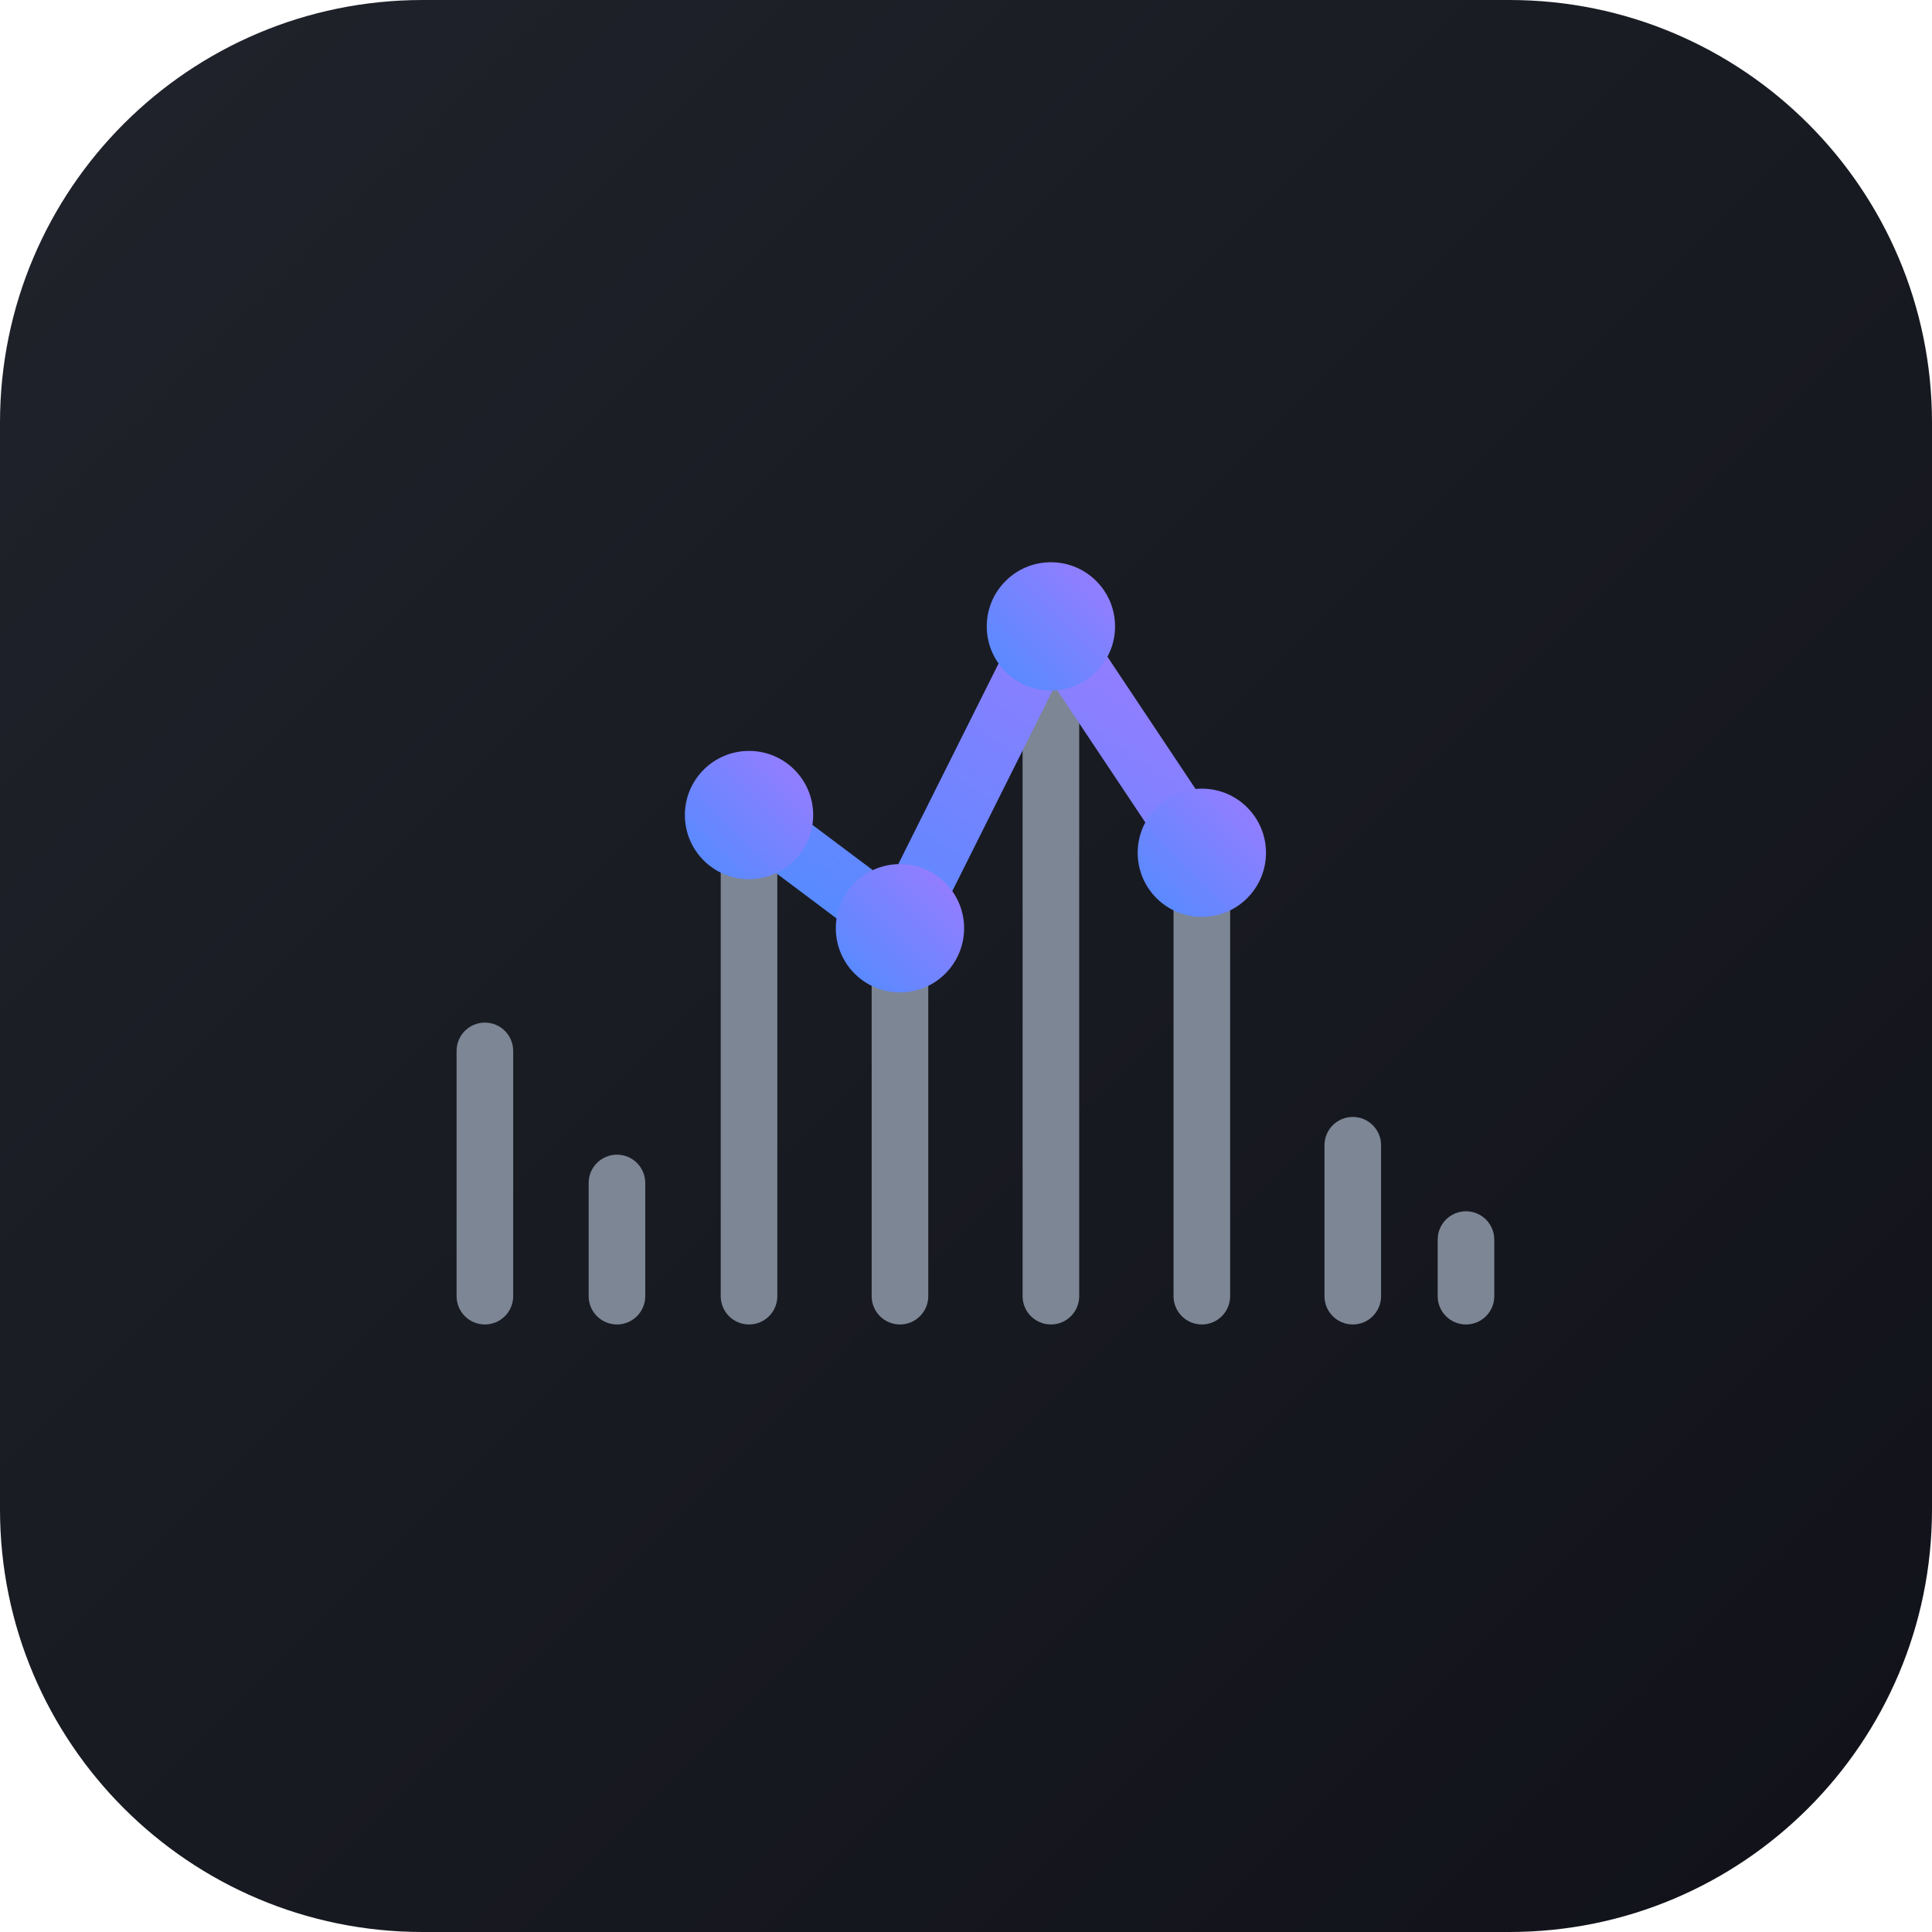
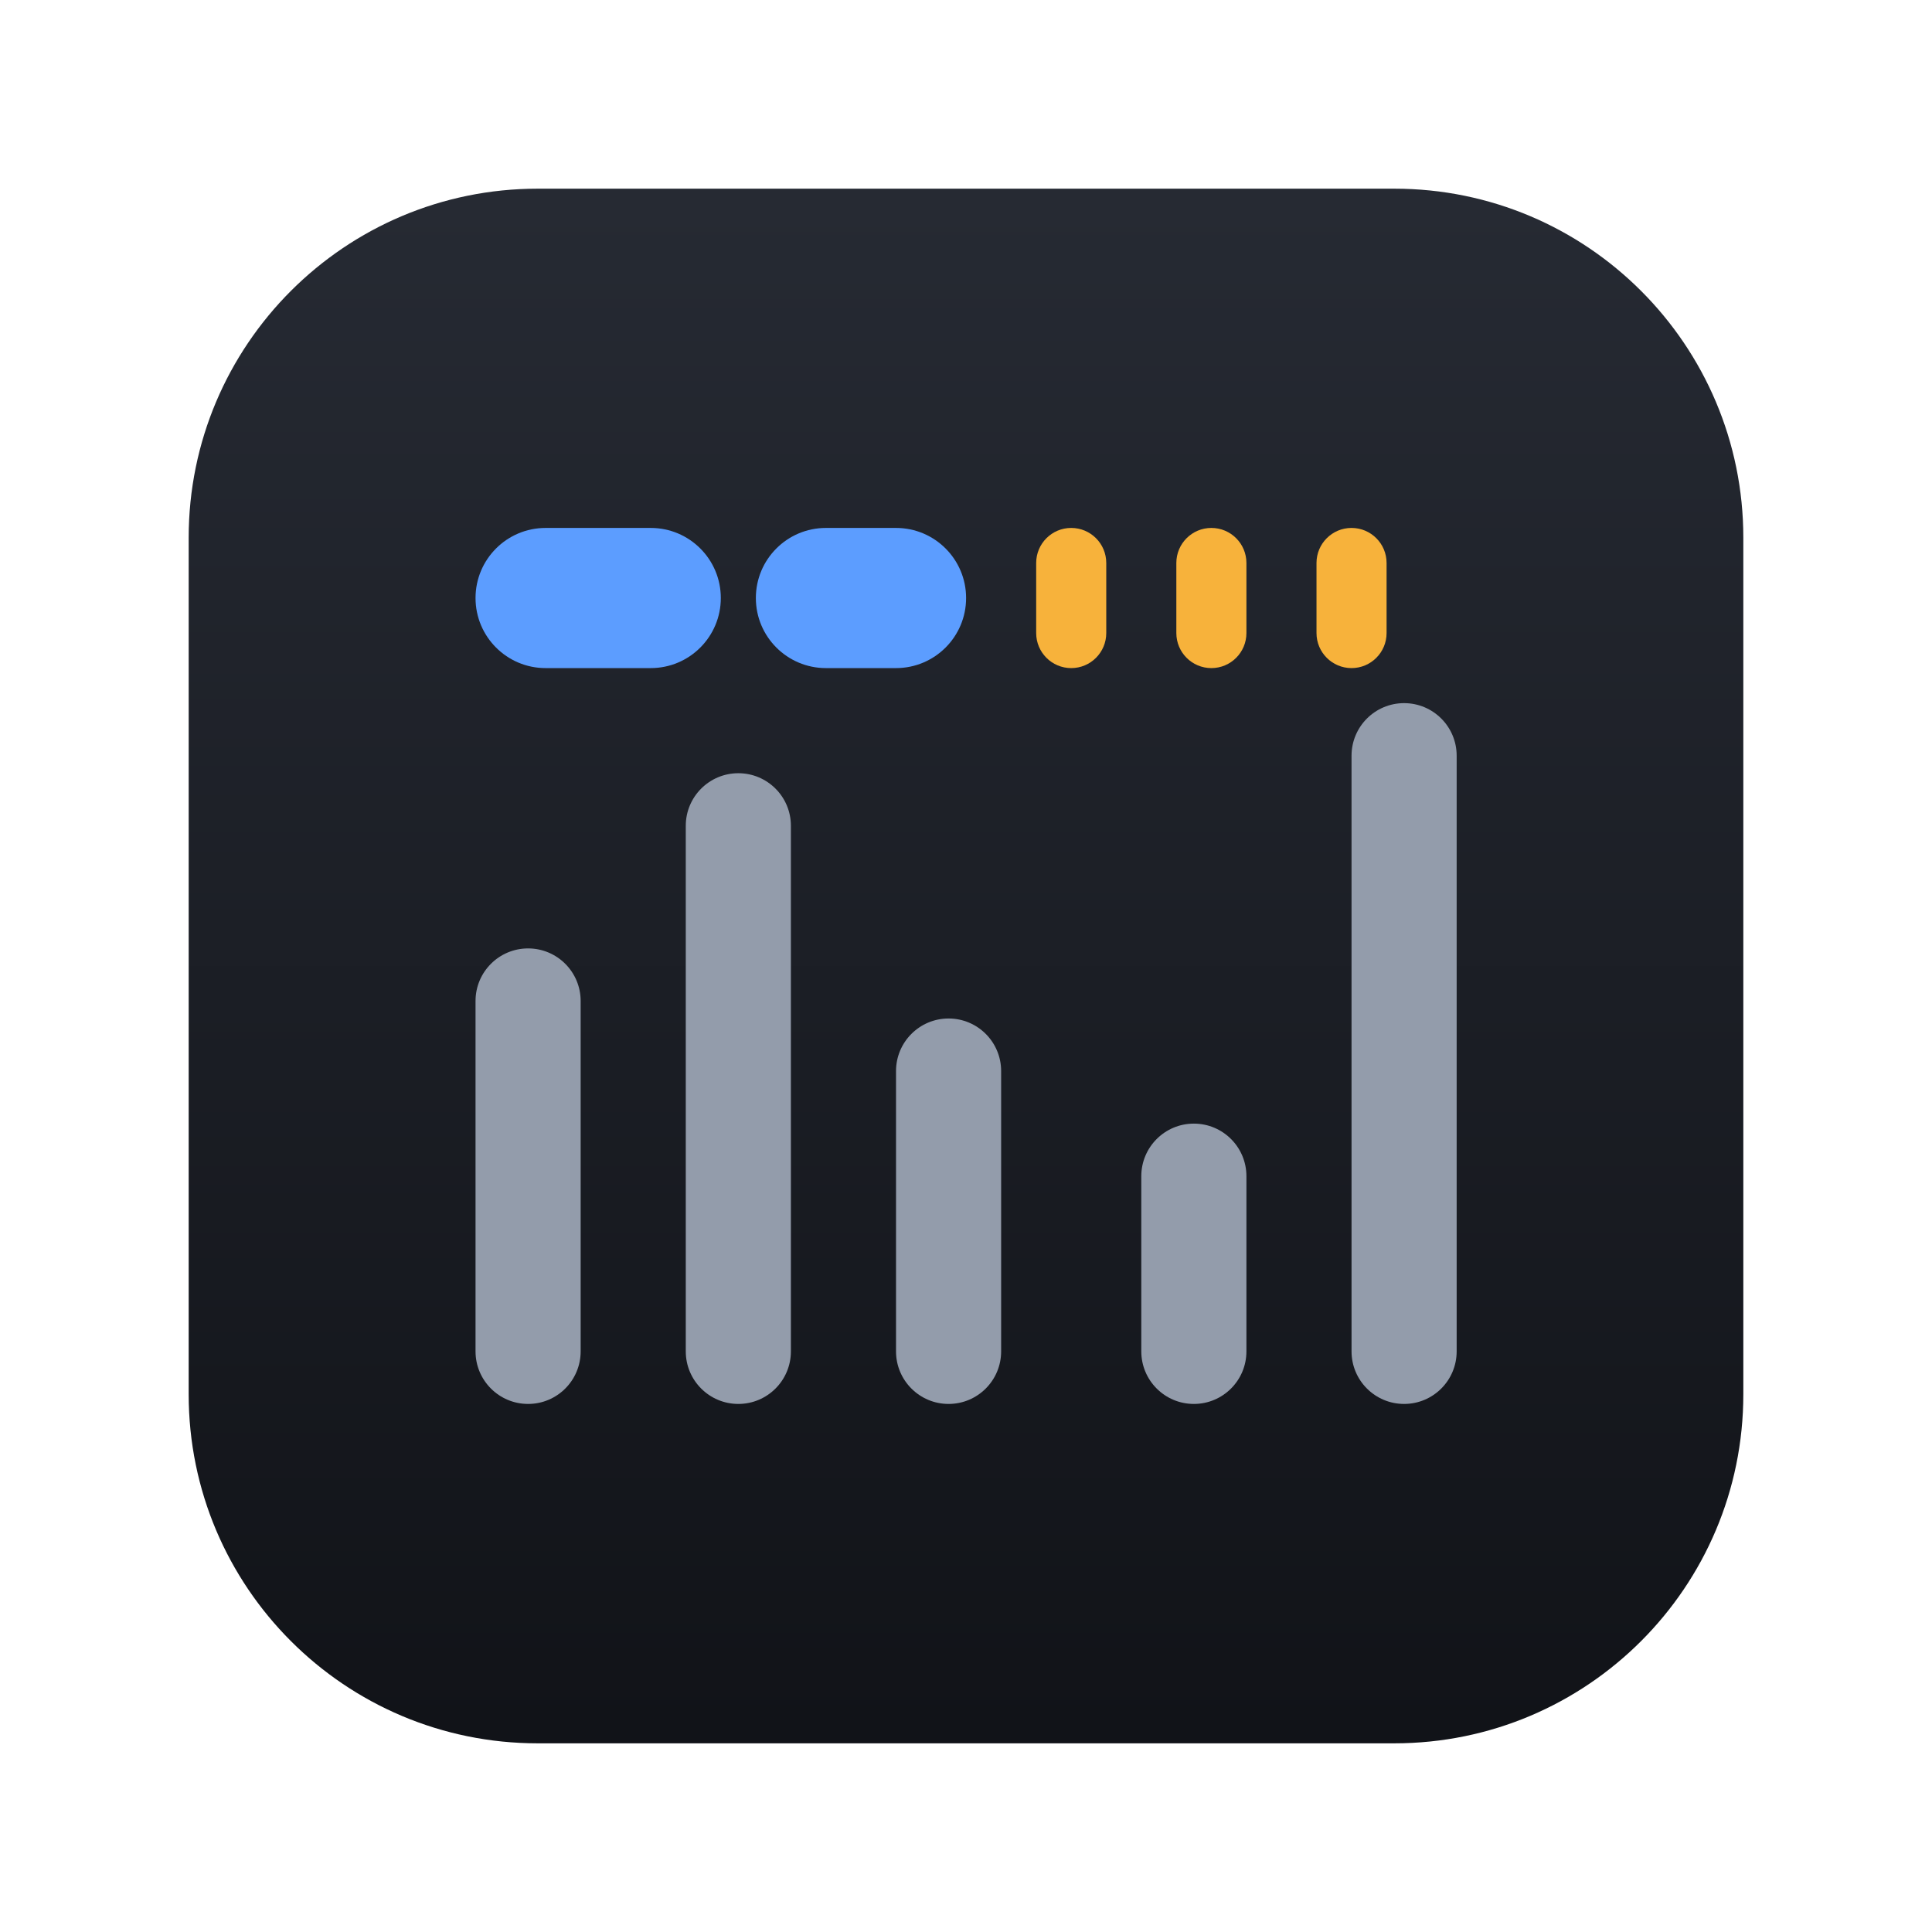
<svg xmlns="http://www.w3.org/2000/svg" width="1024" height="1024" viewBox="0 0 1024 1024" role="img" aria-label="FASTag">
  <defs>
-     <linearGradient id="bg" x1="0" y1="0" x2="1" y2="1">
-       <stop offset="0" stop-color="#20232b" />
-       <stop offset="1" stop-color="#111219" />
-     </linearGradient>
-     <linearGradient id="ftTag" x1="0" y1="1" x2="1" y2="0">
-       <stop offset="0" stop-color="#4f8cff" />
-       <stop offset="1" stop-color="#9d7bff" />
+     <linearGradient id="bg" x1="0" y1="0" x2="0" y2="1">
+       <stop offset="0" stop-color="#262a33" />
+       <stop offset="1" stop-color="#111318" />
    </linearGradient>
  </defs>
-   <rect width="1024" height="1024" rx="224" fill="url(#bg)" />
-   <g transform="translate(182,162) scale(10)">
-     <g fill="#7d8694">
-       <rect x="6" y="38" width="3" height="16" rx="1.5" />
-       <rect x="13" y="45" width="3" height="9" rx="1.5" />
-       <rect x="20" y="27" width="3" height="27" rx="1.5" />
-       <rect x="28" y="33" width="3" height="21" rx="1.5" />
-       <rect x="36" y="17" width="3" height="37" rx="1.5" />
-       <rect x="44" y="29" width="3" height="25" rx="1.5" />
-       <rect x="52" y="43" width="3" height="11" rx="1.5" />
-       <rect x="58" y="48" width="3" height="6" rx="1.5" />
+   <rect x="100" y="100" width="824" height="824" rx="185" fill="url(#bg)" />
+   <g transform="translate(214.9 224.1) scale(9.286)">
+     <g fill="#939cab">
+       <rect x="4" y="30" width="6" height="26" rx="3" />
+       <rect x="16" y="20" width="6" height="36" rx="3" />
+       <rect x="28" y="34" width="6" height="22" rx="3" />
+       <rect x="42" y="40" width="6" height="16" rx="3" />
+       <rect x="54" y="16" width="6" height="40" rx="3" />
    </g>
-     <path d="M21.5 27 L29.5 33 L37.5 17 L45.5 29" fill="none" stroke="url(#ftTag)" stroke-width="3.2" stroke-linecap="round" stroke-linejoin="round" />
-     <g fill="url(#ftTag)">
-       <circle cx="21.5" cy="27" r="3.4" />
-       <circle cx="29.5" cy="33" r="3.4" />
-       <circle cx="37.5" cy="17" r="3.4" />
-       <circle cx="45.5" cy="29" r="3.4" />
+     <g fill="#5c9dff">
+       <rect x="4" y="6" width="14" height="8" rx="4" />
+       <rect x="20" y="6" width="12" height="8" rx="4" />
+     </g>
+     <g fill="#f7b23b">
+       <rect x="36" y="6" width="4" height="8" rx="2" />
+       <rect x="44" y="6" width="4" height="8" rx="2" />
+       <rect x="52" y="6" width="4" height="8" rx="2" />
    </g>
  </g>
</svg>
